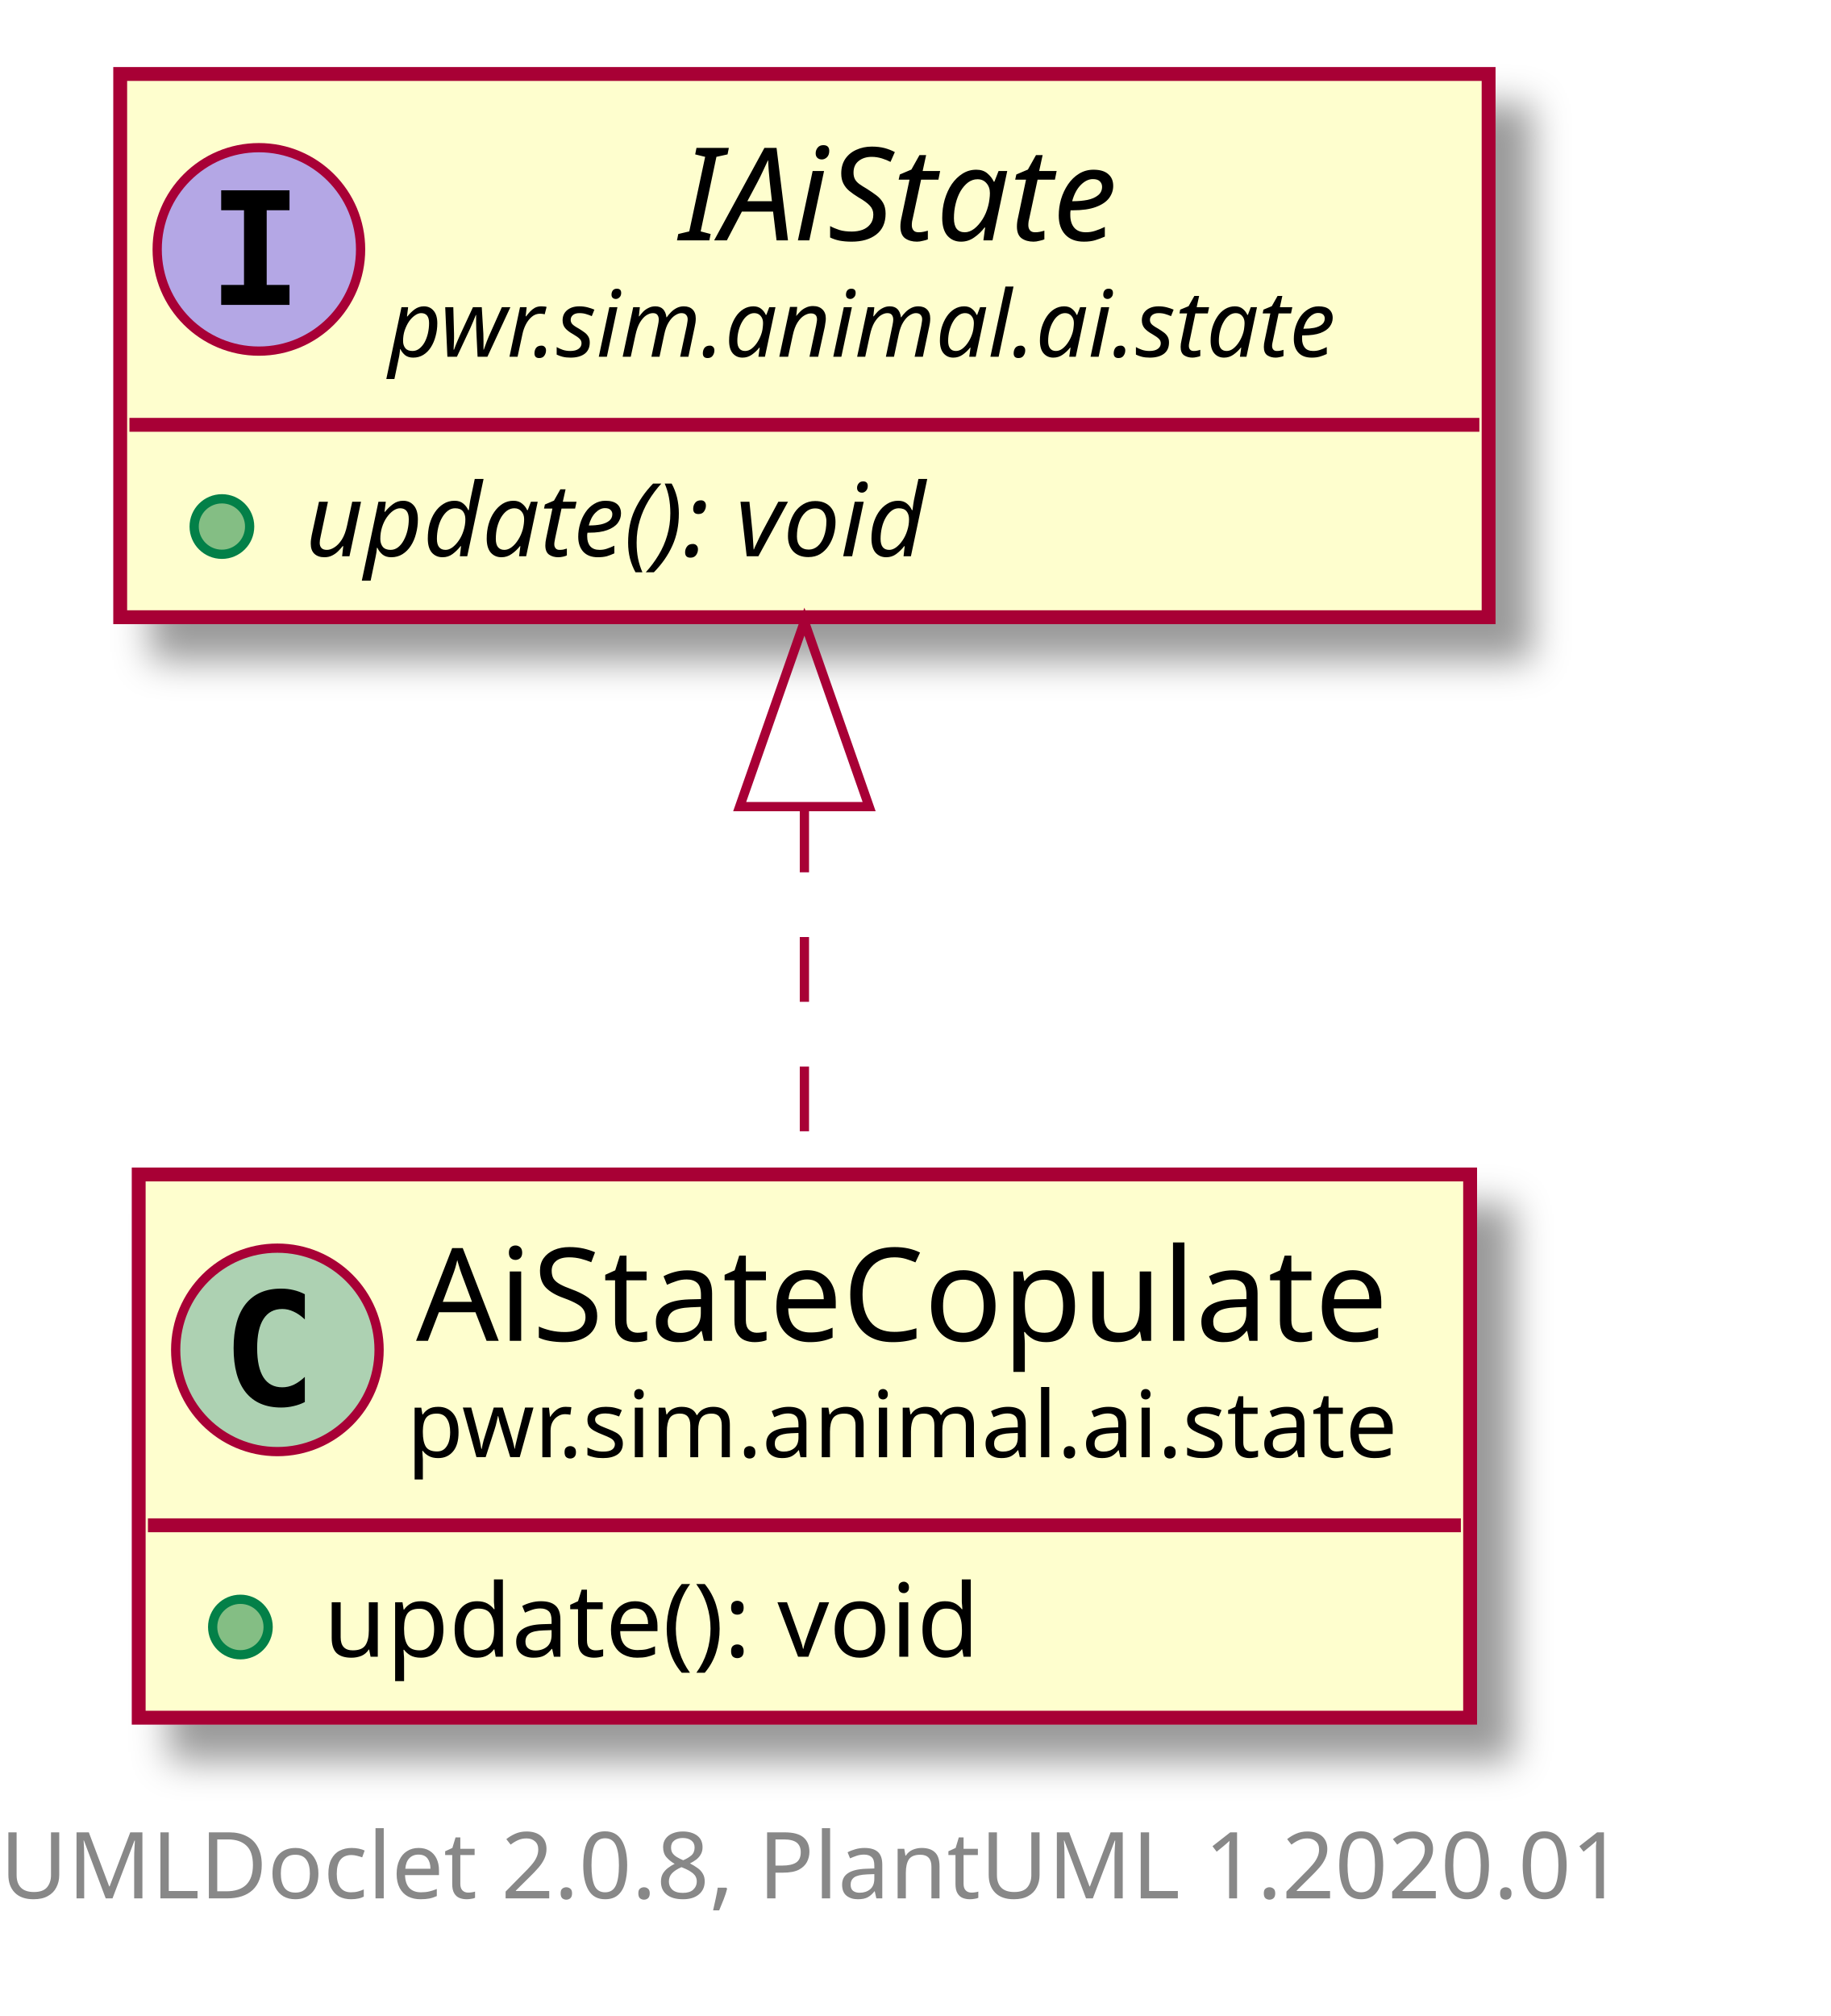
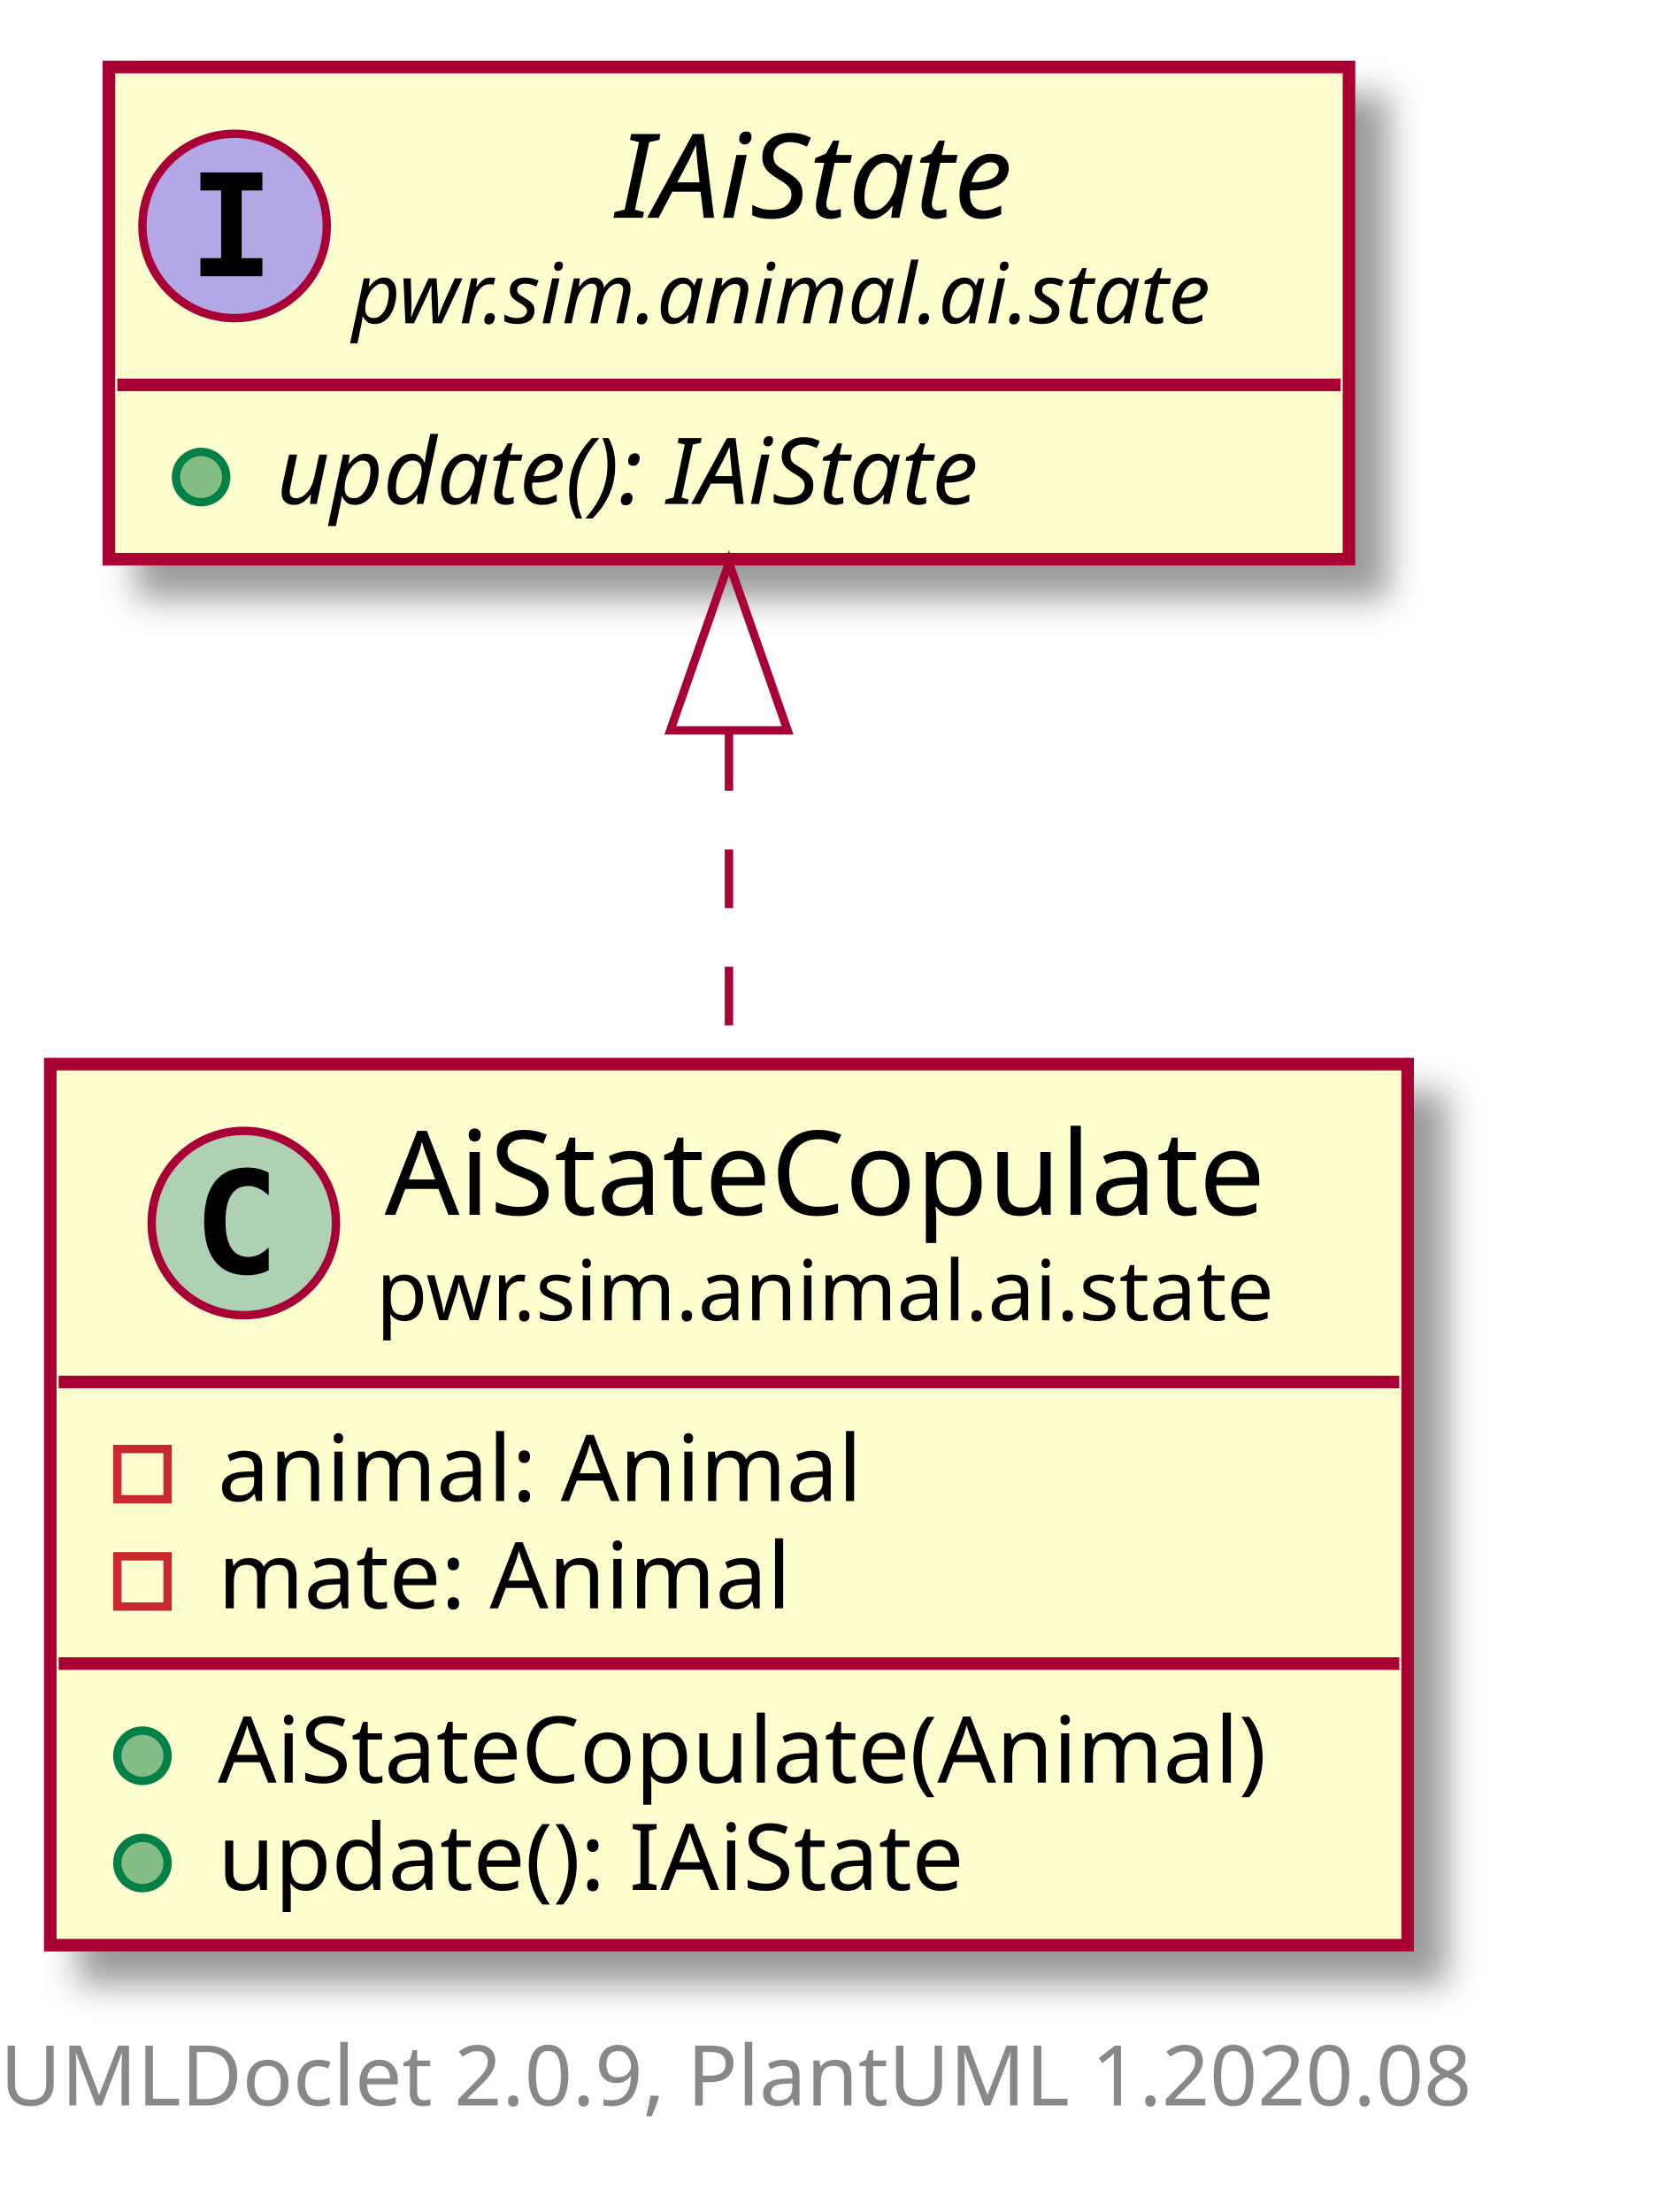
- <svg xmlns="http://www.w3.org/2000/svg" xmlns:xlink="http://www.w3.org/1999/xlink" contentScriptType="application/ecmascript" contentStyleType="text/css" height="218px" preserveAspectRatio="none" style="width:198px;height:218px;" version="1.1" viewBox="0 0 198 218" width="198px" zoomAndPan="magnify">
+ <svg xmlns="http://www.w3.org/2000/svg" xmlns:xlink="http://www.w3.org/1999/xlink" contentScriptType="application/ecmascript" contentStyleType="text/css" height="264px" preserveAspectRatio="none" style="width:198px;height:264px;" version="1.1" viewBox="0 0 198 264" width="198px" zoomAndPan="magnify">
  <defs>
-     <filter height="300%" id="f14eh5cckpsaer" width="300%" x="-1" y="-1">
+     <filter height="300%" id="f1tesnbec63e71" width="300%" x="-1" y="-1">
      <feGaussianBlur result="blurOut" stdDeviation="2.0" />
      <feColorMatrix in="blurOut" result="blurOut2" type="matrix" values="0 0 0 0 0 0 0 0 0 0 0 0 0 0 0 0 0 0 .4 0" />
      <feOffset dx="4.0" dy="4.0" in="blurOut2" result="blurOut3" />
      <feBlend in="SourceGraphic" in2="blurOut3" mode="normal" />
    </filter>
  </defs>
  <g>
    <a href="AiStateCopulate.html" target="_top" title="AiStateCopulate.html" xlink:actuate="onRequest" xlink:href="AiStateCopulate.html" xlink:show="new" xlink:title="AiStateCopulate.html" xlink:type="simple">
-       <rect fill="#FEFECE" filter="url(#f14eh5cckpsaer)" height="58.742" id="pwr.sim.animal.ai.state.AiStateCopulate" style="stroke: #A80036; stroke-width: 1.5;" width="144" x="15" y="127" />
-       <ellipse cx="30" cy="145.969" fill="#ADD1B2" rx="11" ry="11" style="stroke: #A80036; stroke-width: 1.0;" />
-       <path d="M32.969,151.609 Q32.391,151.906 31.75,152.047 Q31.109,152.203 30.406,152.203 Q27.906,152.203 26.578,150.562 Q25.266,148.906 25.266,145.781 Q25.266,142.656 26.578,141 Q27.906,139.344 30.406,139.344 Q31.109,139.344 31.75,139.5 Q32.406,139.656 32.969,139.953 L32.969,142.672 Q32.344,142.094 31.75,141.828 Q31.156,141.547 30.531,141.547 Q29.188,141.547 28.5,142.625 Q27.812,143.688 27.812,145.781 Q27.812,147.875 28.5,148.953 Q29.188,150.016 30.531,150.016 Q31.156,150.016 31.75,149.75 Q32.344,149.469 32.969,148.891 L32.969,151.609 Z " />
-       <text fill="#000000" font-family="sans-serif" font-size="14" lengthAdjust="spacingAndGlyphs" textLength="110" x="45" y="144.995">AiStateCopulate</text>
-       <text fill="#000000" font-family="sans-serif" font-size="10" lengthAdjust="spacingAndGlyphs" textLength="112" x="44" y="157.579">pwr.sim.animal.ai.state</text>
-       <line style="stroke: #A80036; stroke-width: 1.5;" x1="16" x2="158" y1="164.938" y2="164.938" />
-       <ellipse cx="26" cy="175.938" fill="#84BE84" rx="3" ry="3" style="stroke: #038048; stroke-width: 1.0;" />
-       <text fill="#000000" font-family="sans-serif" font-size="11" lengthAdjust="spacingAndGlyphs" textLength="78" x="35" y="179.148">update(): void</text>
+       <rect fill="#FEFECE" filter="url(#f1tesnbec63e71)" height="105.156" id="pwr.sim.animal.ai.state.AiStateCopulate" style="stroke: #A80036; stroke-width: 1.5;" width="162" x="6" y="127" />
+       <ellipse cx="29.1" cy="145.969" fill="#ADD1B2" rx="11" ry="11" style="stroke: #A80036; stroke-width: 1.0;" />
+       <path d="M32.069,151.609 Q31.491,151.906 30.85,152.047 Q30.209,152.203 29.506,152.203 Q27.006,152.203 25.678,150.562 Q24.366,148.906 24.366,145.781 Q24.366,142.656 25.678,141 Q27.006,139.344 29.506,139.344 Q30.209,139.344 30.85,139.5 Q31.506,139.656 32.069,139.953 L32.069,142.672 Q31.444,142.094 30.85,141.828 Q30.256,141.547 29.631,141.547 Q28.288,141.547 27.6,142.625 Q26.913,143.688 26.913,145.781 Q26.913,147.875 27.6,148.953 Q28.288,150.016 29.631,150.016 Q30.256,150.016 30.85,149.75 Q31.444,149.469 32.069,148.891 L32.069,151.609 Z " />
+       <text fill="#000000" font-family="sans-serif" font-size="14" lengthAdjust="spacingAndGlyphs" textLength="110" x="45.9" y="144.995">AiStateCopulate</text>
+       <text fill="#000000" font-family="sans-serif" font-size="10" lengthAdjust="spacingAndGlyphs" textLength="112" x="44.9" y="157.579">pwr.sim.animal.ai.state</text>
+       <line style="stroke: #A80036; stroke-width: 1.5;" x1="7" x2="167" y1="164.938" y2="164.938" />
+       <rect fill="none" height="6" style="stroke: #C82930; stroke-width: 1.0;" width="6" x="14" y="172.938" />
+       <text fill="#000000" font-family="sans-serif" font-size="11" lengthAdjust="spacingAndGlyphs" textLength="84" x="26" y="179.148">animal: Animal</text>
+       <rect fill="none" height="6" style="stroke: #C82930; stroke-width: 1.0;" width="6" x="14" y="185.742" />
+       <text fill="#000000" font-family="sans-serif" font-size="11" lengthAdjust="spacingAndGlyphs" textLength="75" x="26" y="191.953">mate: Animal</text>
+       <line style="stroke: #A80036; stroke-width: 1.5;" x1="7" x2="167" y1="198.547" y2="198.547" />
+       <ellipse cx="17" cy="209.547" fill="#84BE84" rx="3" ry="3" style="stroke: #038048; stroke-width: 1.0;" />
+       <text fill="#000000" font-family="sans-serif" font-size="11" lengthAdjust="spacingAndGlyphs" textLength="136" x="26" y="212.757">AiStateCopulate(Animal)</text>
+       <ellipse cx="17" cy="222.352" fill="#84BE84" rx="3" ry="3" style="stroke: #038048; stroke-width: 1.0;" />
+       <text fill="#000000" font-family="sans-serif" font-size="11" lengthAdjust="spacingAndGlyphs" textLength="98" x="26" y="225.562">update(): IAiState</text>
    </a>
    <a href="IAiState.html" target="_top" title="IAiState.html" xlink:actuate="onRequest" xlink:href="IAiState.html" xlink:show="new" xlink:title="IAiState.html" xlink:type="simple">
-       <rect fill="#FEFECE" filter="url(#f14eh5cckpsaer)" height="58.742" id="pwr.sim.animal.ai.state.IAiState" style="stroke: #A80036; stroke-width: 1.5;" width="148" x="13" y="8" />
+       <rect fill="#FEFECE" filter="url(#f1tesnbec63e71)" height="58.742" id="pwr.sim.animal.ai.state.IAiState" style="stroke: #A80036; stroke-width: 1.5;" width="148" x="13" y="8" />
      <ellipse cx="28" cy="26.969" fill="#B4A7E5" rx="11" ry="11" style="stroke: #A80036; stroke-width: 1.0;" />
      <path d="M23.922,22.734 L23.922,20.578 L31.312,20.578 L31.312,22.734 L28.844,22.734 L28.844,30.812 L31.312,30.812 L31.312,32.969 L23.922,32.969 L23.922,30.812 L26.391,30.812 L26.391,22.734 L23.922,22.734 Z " />
      <text fill="#000000" font-family="sans-serif" font-size="14" font-style="italic" lengthAdjust="spacingAndGlyphs" textLength="53" x="73.5" y="25.995">IAiState</text>
      <text fill="#000000" font-family="sans-serif" font-size="10" font-style="italic" lengthAdjust="spacingAndGlyphs" textLength="116" x="42" y="38.579">pwr.sim.animal.ai.state</text>
      <line style="stroke: #A80036; stroke-width: 1.5;" x1="14" x2="160" y1="45.938" y2="45.938" />
      <ellipse cx="24" cy="56.938" fill="#84BE84" rx="3" ry="3" style="stroke: #038048; stroke-width: 1.0;" />
-       <text fill="#000000" font-family="sans-serif" font-size="11" font-style="italic" lengthAdjust="spacingAndGlyphs" textLength="79" x="33" y="60.148">update(): void</text>
+       <text fill="#000000" font-family="sans-serif" font-size="11" font-style="italic" lengthAdjust="spacingAndGlyphs" textLength="98" x="33" y="60.148">update(): IAiState</text>
    </a>
-     <path d="M87,87.329 C87,100.735 87,114.814 87,126.745 " fill="none" id="pwr.sim.animal.ai.state.IAiState&lt;-pwr.sim.animal.ai.state.AiStateCopulate" style="stroke: #A80036; stroke-width: 1.0; stroke-dasharray: 7.0,7.0;" />
-     <polygon fill="none" points="80,87.222,87,67.222,94,87.222,80,87.222" style="stroke: #A80036; stroke-width: 1.0;" />
-     <text fill="#888888" font-family="sans-serif" font-size="10" lengthAdjust="spacingAndGlyphs" textLength="186" x="0" y="205.282">UMLDoclet 2.0.8, PlantUML 1.2020.01</text>
+     <path d="M87,87.38 C87,100.17 87,114.01 87,126.94 " fill="none" id="pwr.sim.animal.ai.state.IAiState&lt;-pwr.sim.animal.ai.state.AiStateCopulate" style="stroke: #A80036; stroke-width: 1.0; stroke-dasharray: 7.0,7.0;" />
+     <polygon fill="none" points="80,87.17,87,67.17,94,87.17,80,87.17" style="stroke: #A80036; stroke-width: 1.0;" />
+     <text fill="#888888" font-family="sans-serif" font-size="10" lengthAdjust="spacingAndGlyphs" textLength="186" x="0" y="251.282">UMLDoclet 2.0.9, PlantUML 1.2020.08</text>
  </g>
</svg>
